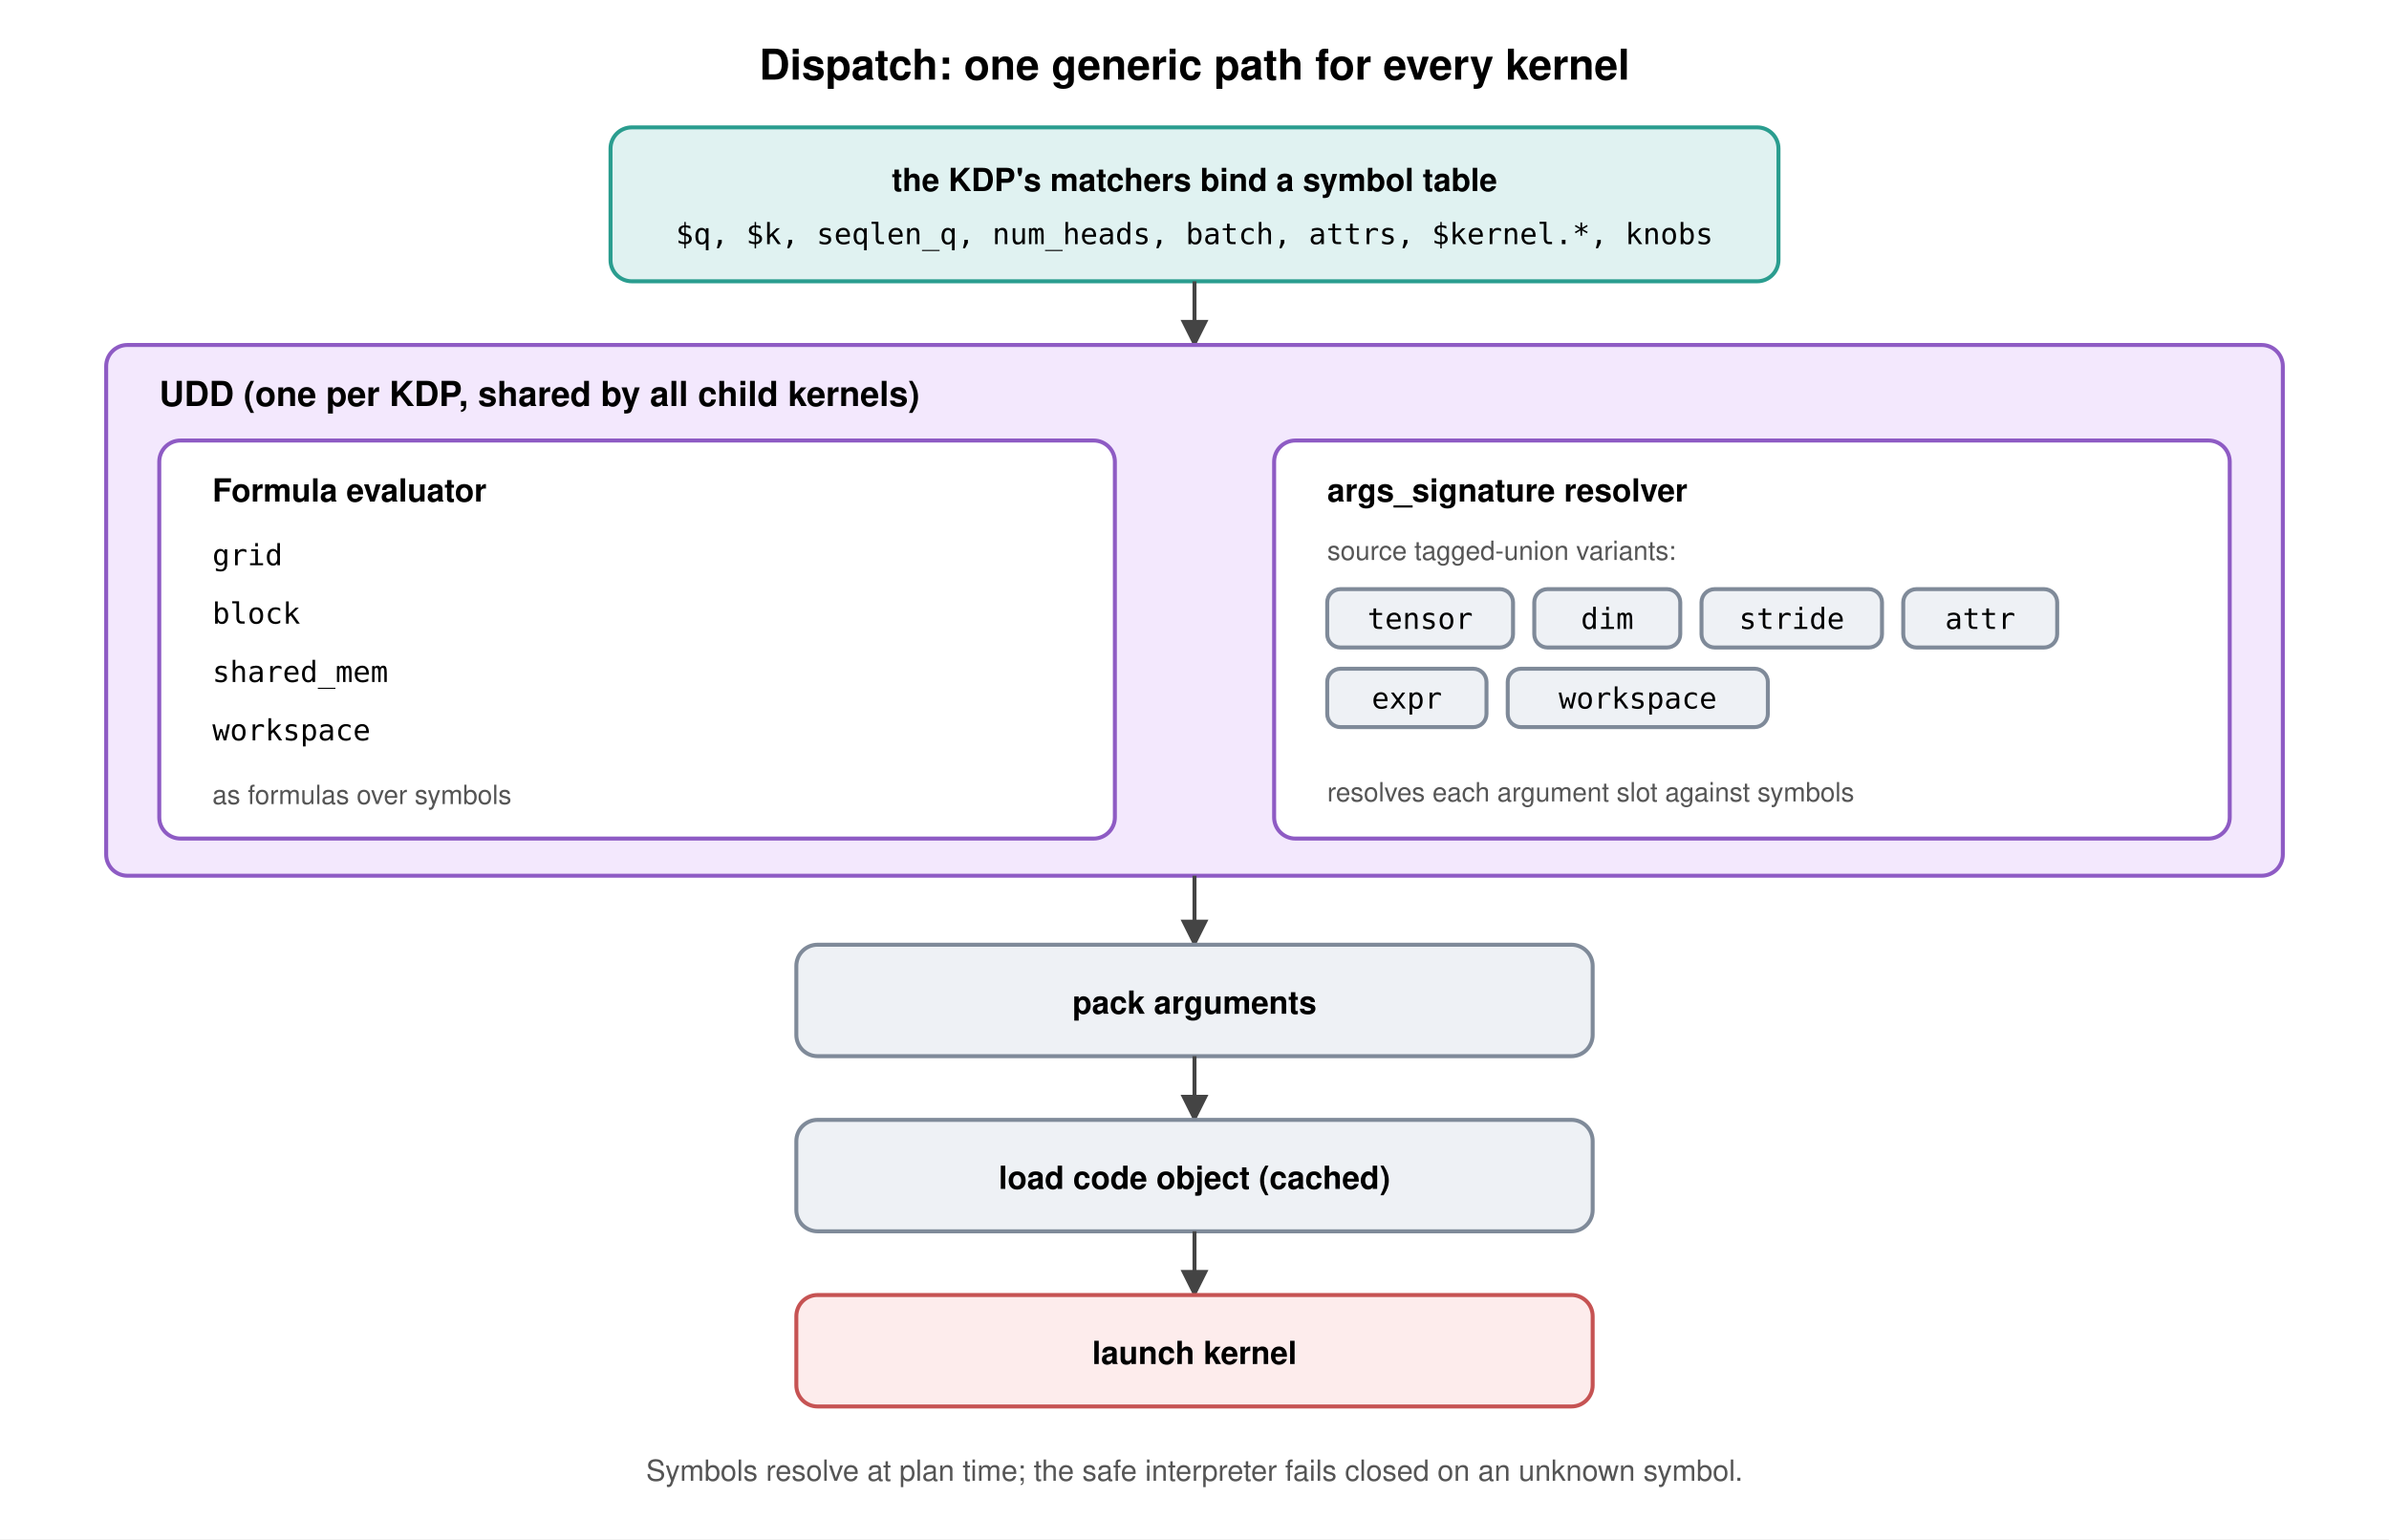
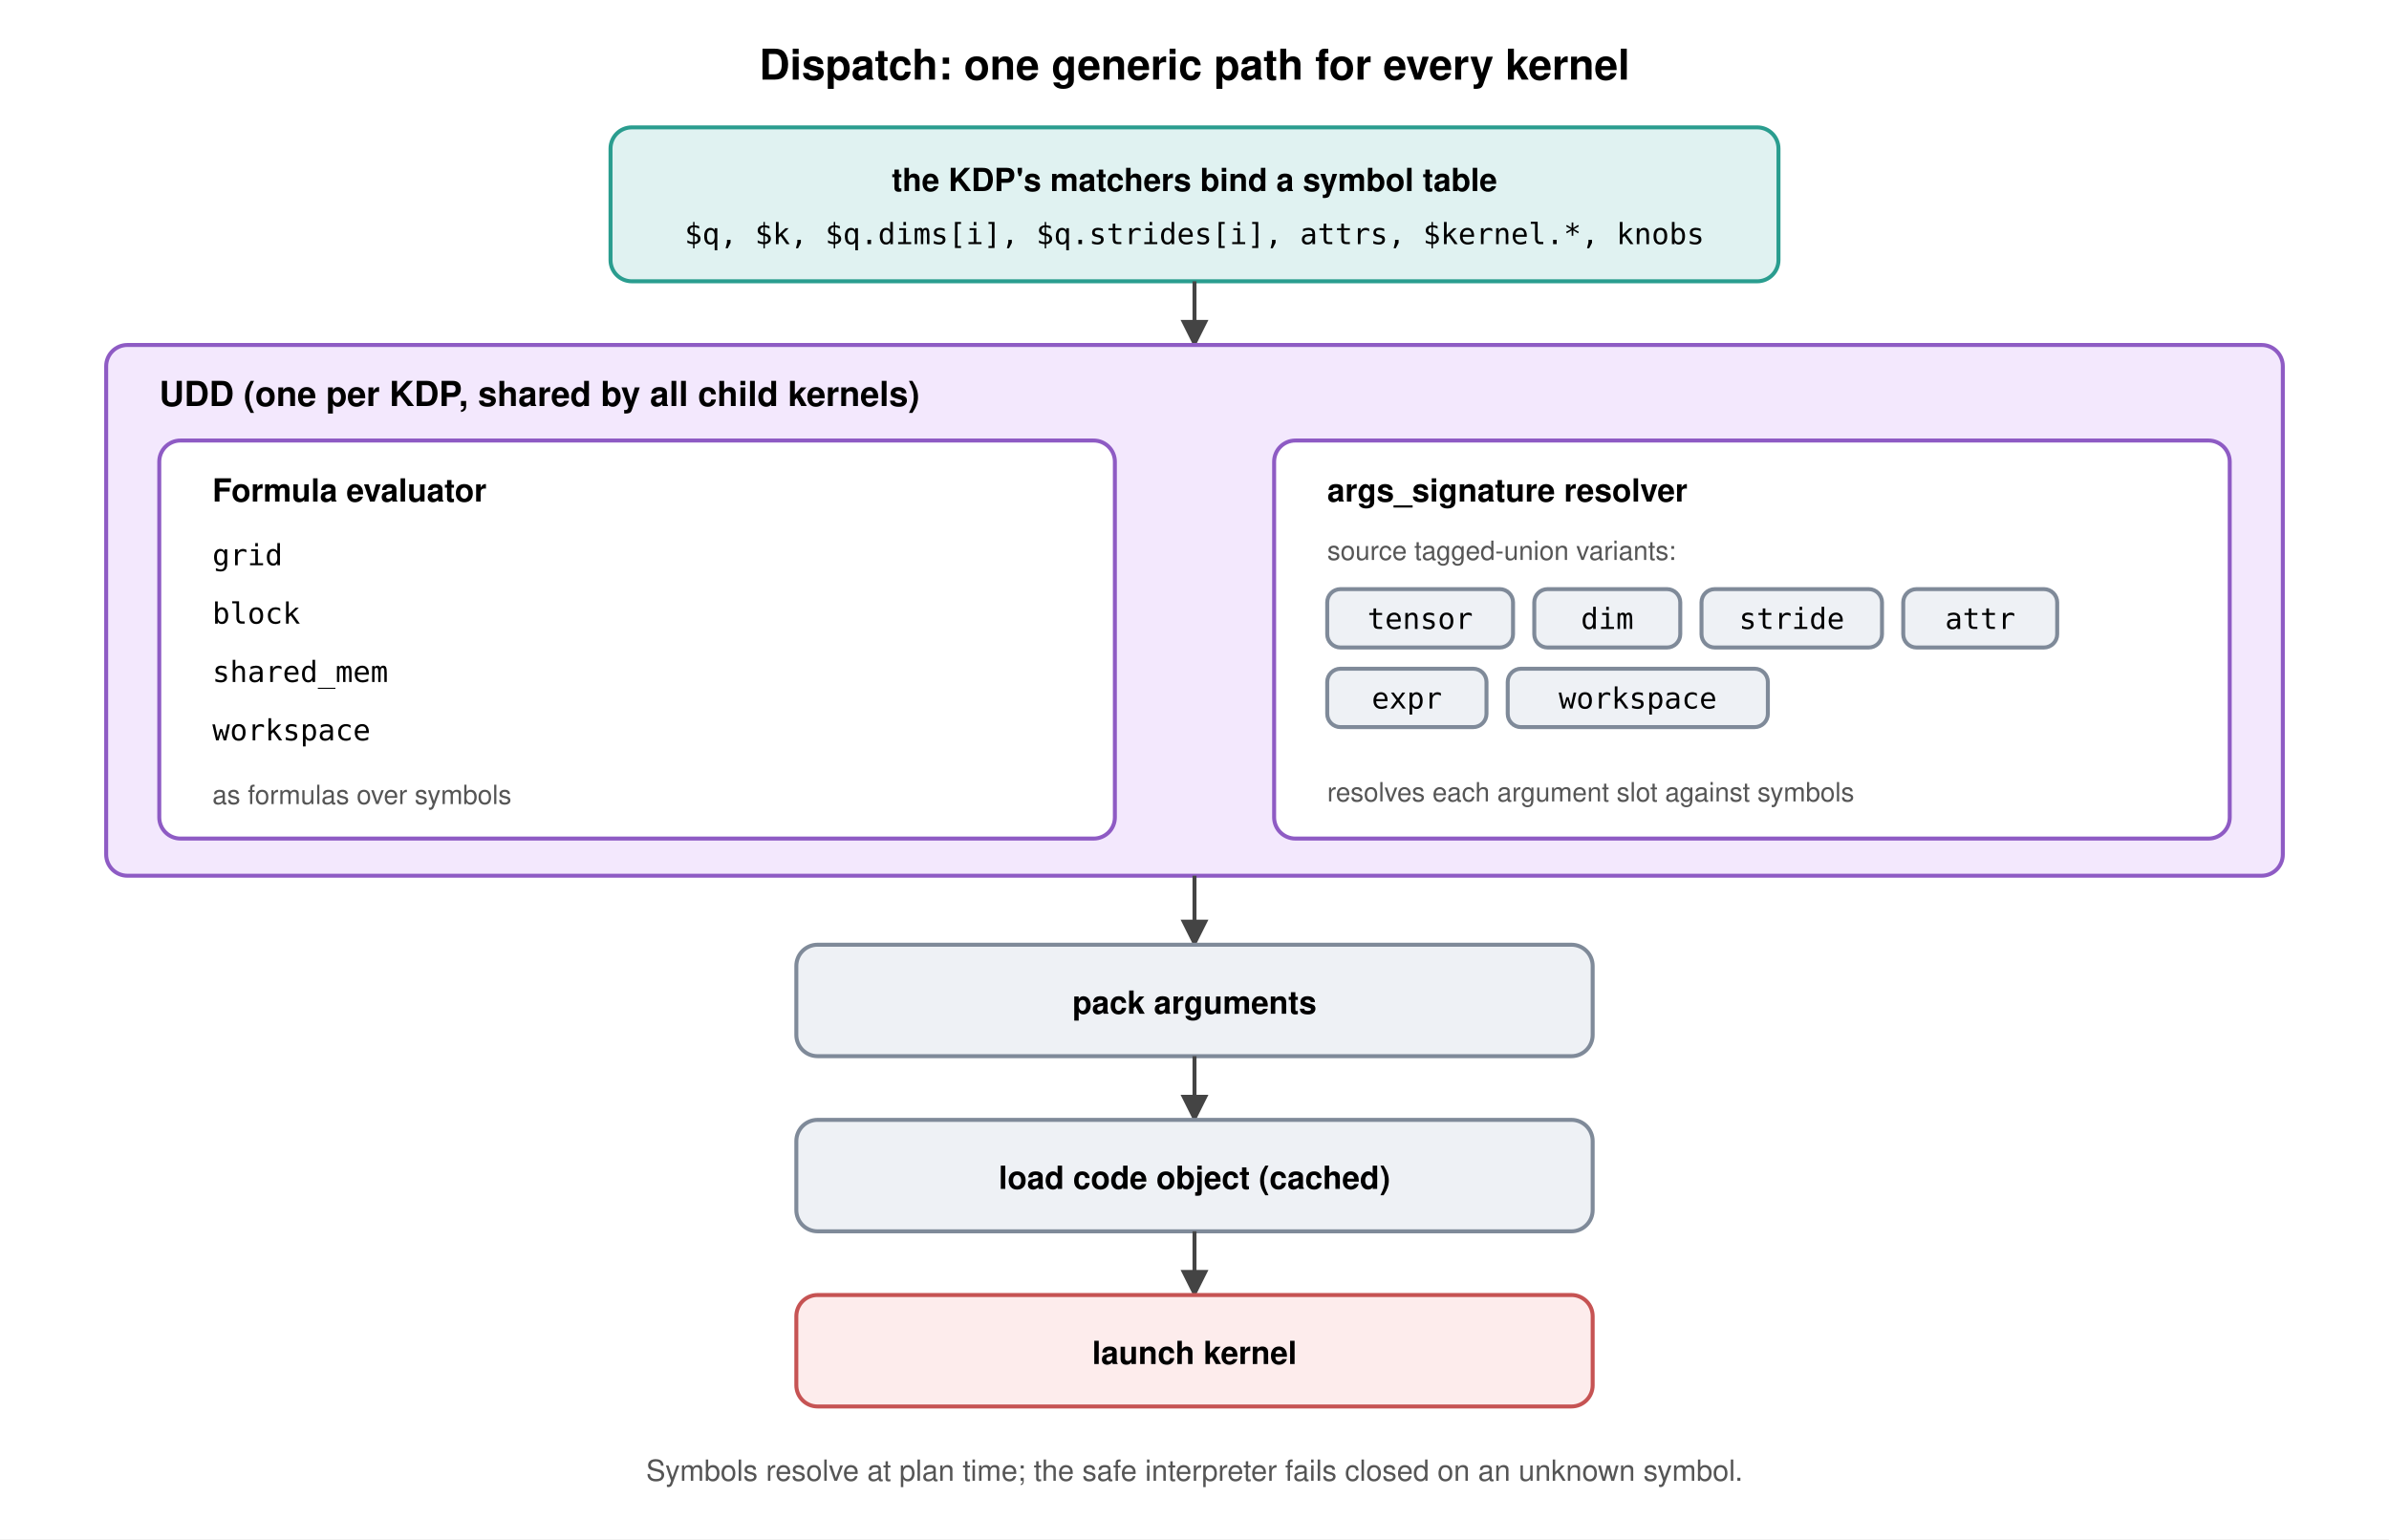
<svg xmlns="http://www.w3.org/2000/svg" viewBox="0 0 900 580" width="900" height="580" font-family="'Segoe UI', Helvetica, Arial, sans-serif" font-size="13">
  <rect x="0" y="0" width="100%" height="100%" fill="#ffffff" />
  <defs>
    <marker id="arrowDF" viewBox="0 0 10 10" refX="9" refY="5" markerWidth="7" markerHeight="7" orient="auto-start-reverse">
      <path d="M0 0 L10 5 L0 10 z" fill="#444" />
    </marker>
  </defs>
  <text x="450" y="30" text-anchor="middle" font-size="16" font-weight="700">Dispatch: one generic path for every kernel</text>
  <rect x="230" y="48" width="440" height="58" rx="8" fill="#e0f2f1" stroke="#2a9d8f" stroke-width="1.5" />
  <text x="450" y="72" text-anchor="middle" font-size="12" font-weight="600">the KDP's matchers bind a symbol table</text>
-   <text x="450" y="92" text-anchor="middle" font-family="Consolas, monospace" font-size="11">$q, $k, seqlen_q, num_heads, batch, attrs, $kernel.*, knobs</text>
+   <text x="450" y="92" text-anchor="middle" font-family="Consolas, monospace" font-size="11">$q, $k, $q.dims[i], $q.strides[i], attrs, $kernel.*, knobs</text>
  <line x1="450" y1="106" x2="450" y2="130" stroke="#444" stroke-width="1.5" marker-end="url(#arrowDF)" />
  <rect x="40" y="130" width="820" height="200" rx="8" fill="#f3e8fd" stroke="#8e5bc4" stroke-width="1.5" />
  <text x="60" y="153" font-size="13" font-weight="700">UDD  (one per KDP, shared by all child kernels)</text>
  <rect x="60" y="166" width="360" height="150" rx="8" fill="#ffffff" stroke="#8e5bc4" stroke-width="1.5" />
  <text x="80" y="189" font-size="12" font-weight="600">Formula evaluator</text>
  <text x="80" y="213" font-family="Consolas, monospace" font-size="11">grid</text>
  <text x="80" y="235" font-family="Consolas, monospace" font-size="11">block</text>
  <text x="80" y="257" font-family="Consolas, monospace" font-size="11">shared_mem</text>
  <text x="80" y="279" font-family="Consolas, monospace" font-size="11">workspace</text>
  <text x="80" y="303" font-size="10" fill="#555">as formulas over symbols</text>
  <rect x="480" y="166" width="360" height="150" rx="8" fill="#ffffff" stroke="#8e5bc4" stroke-width="1.5" />
  <text x="500" y="189" font-size="12" font-weight="600">args_signature resolver</text>
  <text x="500" y="211" font-size="10" fill="#555">source tagged-union variants:</text>
  <rect x="500" y="222" width="70" height="22" rx="5" fill="#eef1f5" stroke="#7f8a99" stroke-width="1.5" />
  <text x="535" y="237" text-anchor="middle" font-family="Consolas, monospace" font-size="11">tensor</text>
  <rect x="578" y="222" width="55" height="22" rx="5" fill="#eef1f5" stroke="#7f8a99" stroke-width="1.5" />
  <text x="605.5" y="237" text-anchor="middle" font-family="Consolas, monospace" font-size="11">dim</text>
  <rect x="641" y="222" width="68" height="22" rx="5" fill="#eef1f5" stroke="#7f8a99" stroke-width="1.5" />
  <text x="675" y="237" text-anchor="middle" font-family="Consolas, monospace" font-size="11">stride</text>
  <rect x="717" y="222" width="58" height="22" rx="5" fill="#eef1f5" stroke="#7f8a99" stroke-width="1.5" />
  <text x="746" y="237" text-anchor="middle" font-family="Consolas, monospace" font-size="11">attr</text>
  <rect x="500" y="252" width="60" height="22" rx="5" fill="#eef1f5" stroke="#7f8a99" stroke-width="1.5" />
  <text x="530" y="267" text-anchor="middle" font-family="Consolas, monospace" font-size="11">expr</text>
  <rect x="568" y="252" width="98" height="22" rx="5" fill="#eef1f5" stroke="#7f8a99" stroke-width="1.5" />
  <text x="617" y="267" text-anchor="middle" font-family="Consolas, monospace" font-size="11">workspace</text>
  <text x="500" y="302" font-size="10" fill="#555">resolves each argument slot against symbols</text>
  <line x1="450" y1="330" x2="450" y2="356" stroke="#444" stroke-width="1.5" marker-end="url(#arrowDF)" />
  <rect x="300" y="356" width="300" height="42" rx="8" fill="#eef1f5" stroke="#7f8a99" stroke-width="1.5" />
  <text x="450" y="382" text-anchor="middle" font-size="12" font-weight="600">pack arguments</text>
  <line x1="450" y1="398" x2="450" y2="422" stroke="#444" stroke-width="1.5" marker-end="url(#arrowDF)" />
  <rect x="300" y="422" width="300" height="42" rx="8" fill="#eef1f5" stroke="#7f8a99" stroke-width="1.5" />
  <text x="450" y="448" text-anchor="middle" font-size="12" font-weight="600">load code object (cached)</text>
  <line x1="450" y1="464" x2="450" y2="488" stroke="#444" stroke-width="1.5" marker-end="url(#arrowDF)" />
  <rect x="300" y="488" width="300" height="42" rx="8" fill="#fdecec" stroke="#c65353" stroke-width="1.5" />
  <text x="450" y="514" text-anchor="middle" font-size="12" font-weight="600">launch kernel</text>
  <text x="450" y="558" text-anchor="middle" font-size="11" fill="#555">Symbols resolve at plan time; the safe interpreter fails closed on an unknown symbol.</text>
</svg>
